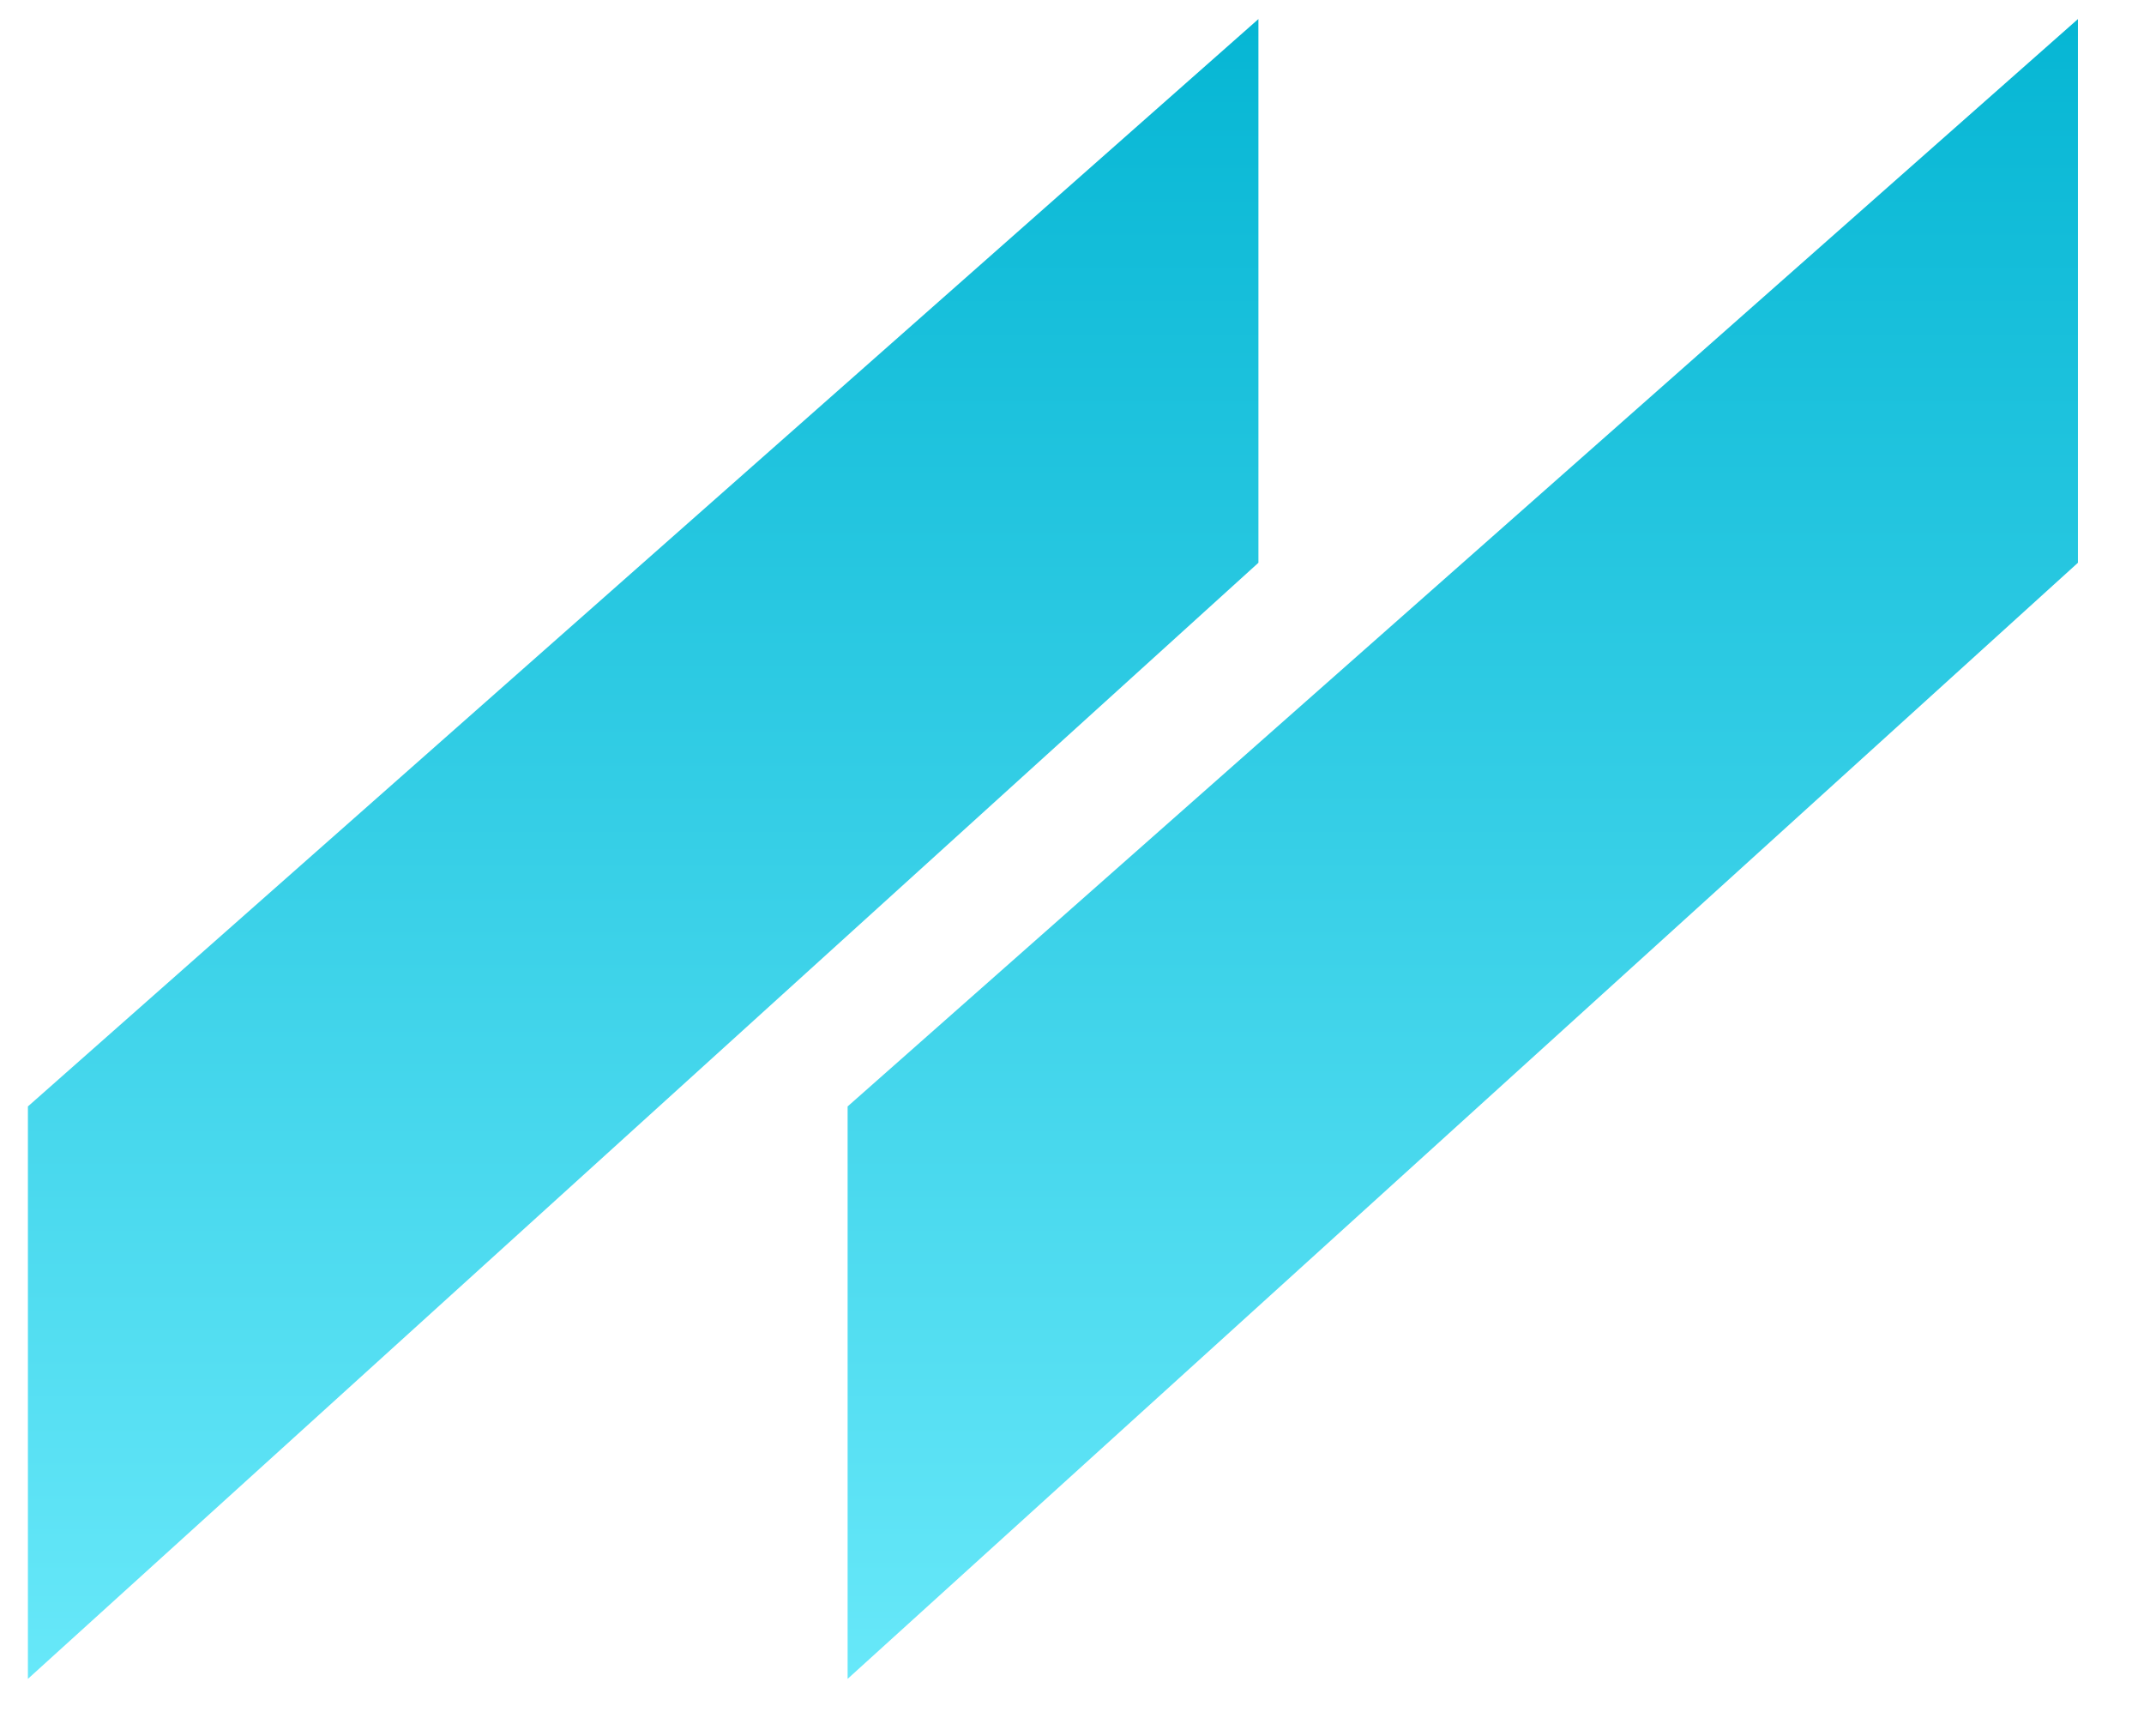
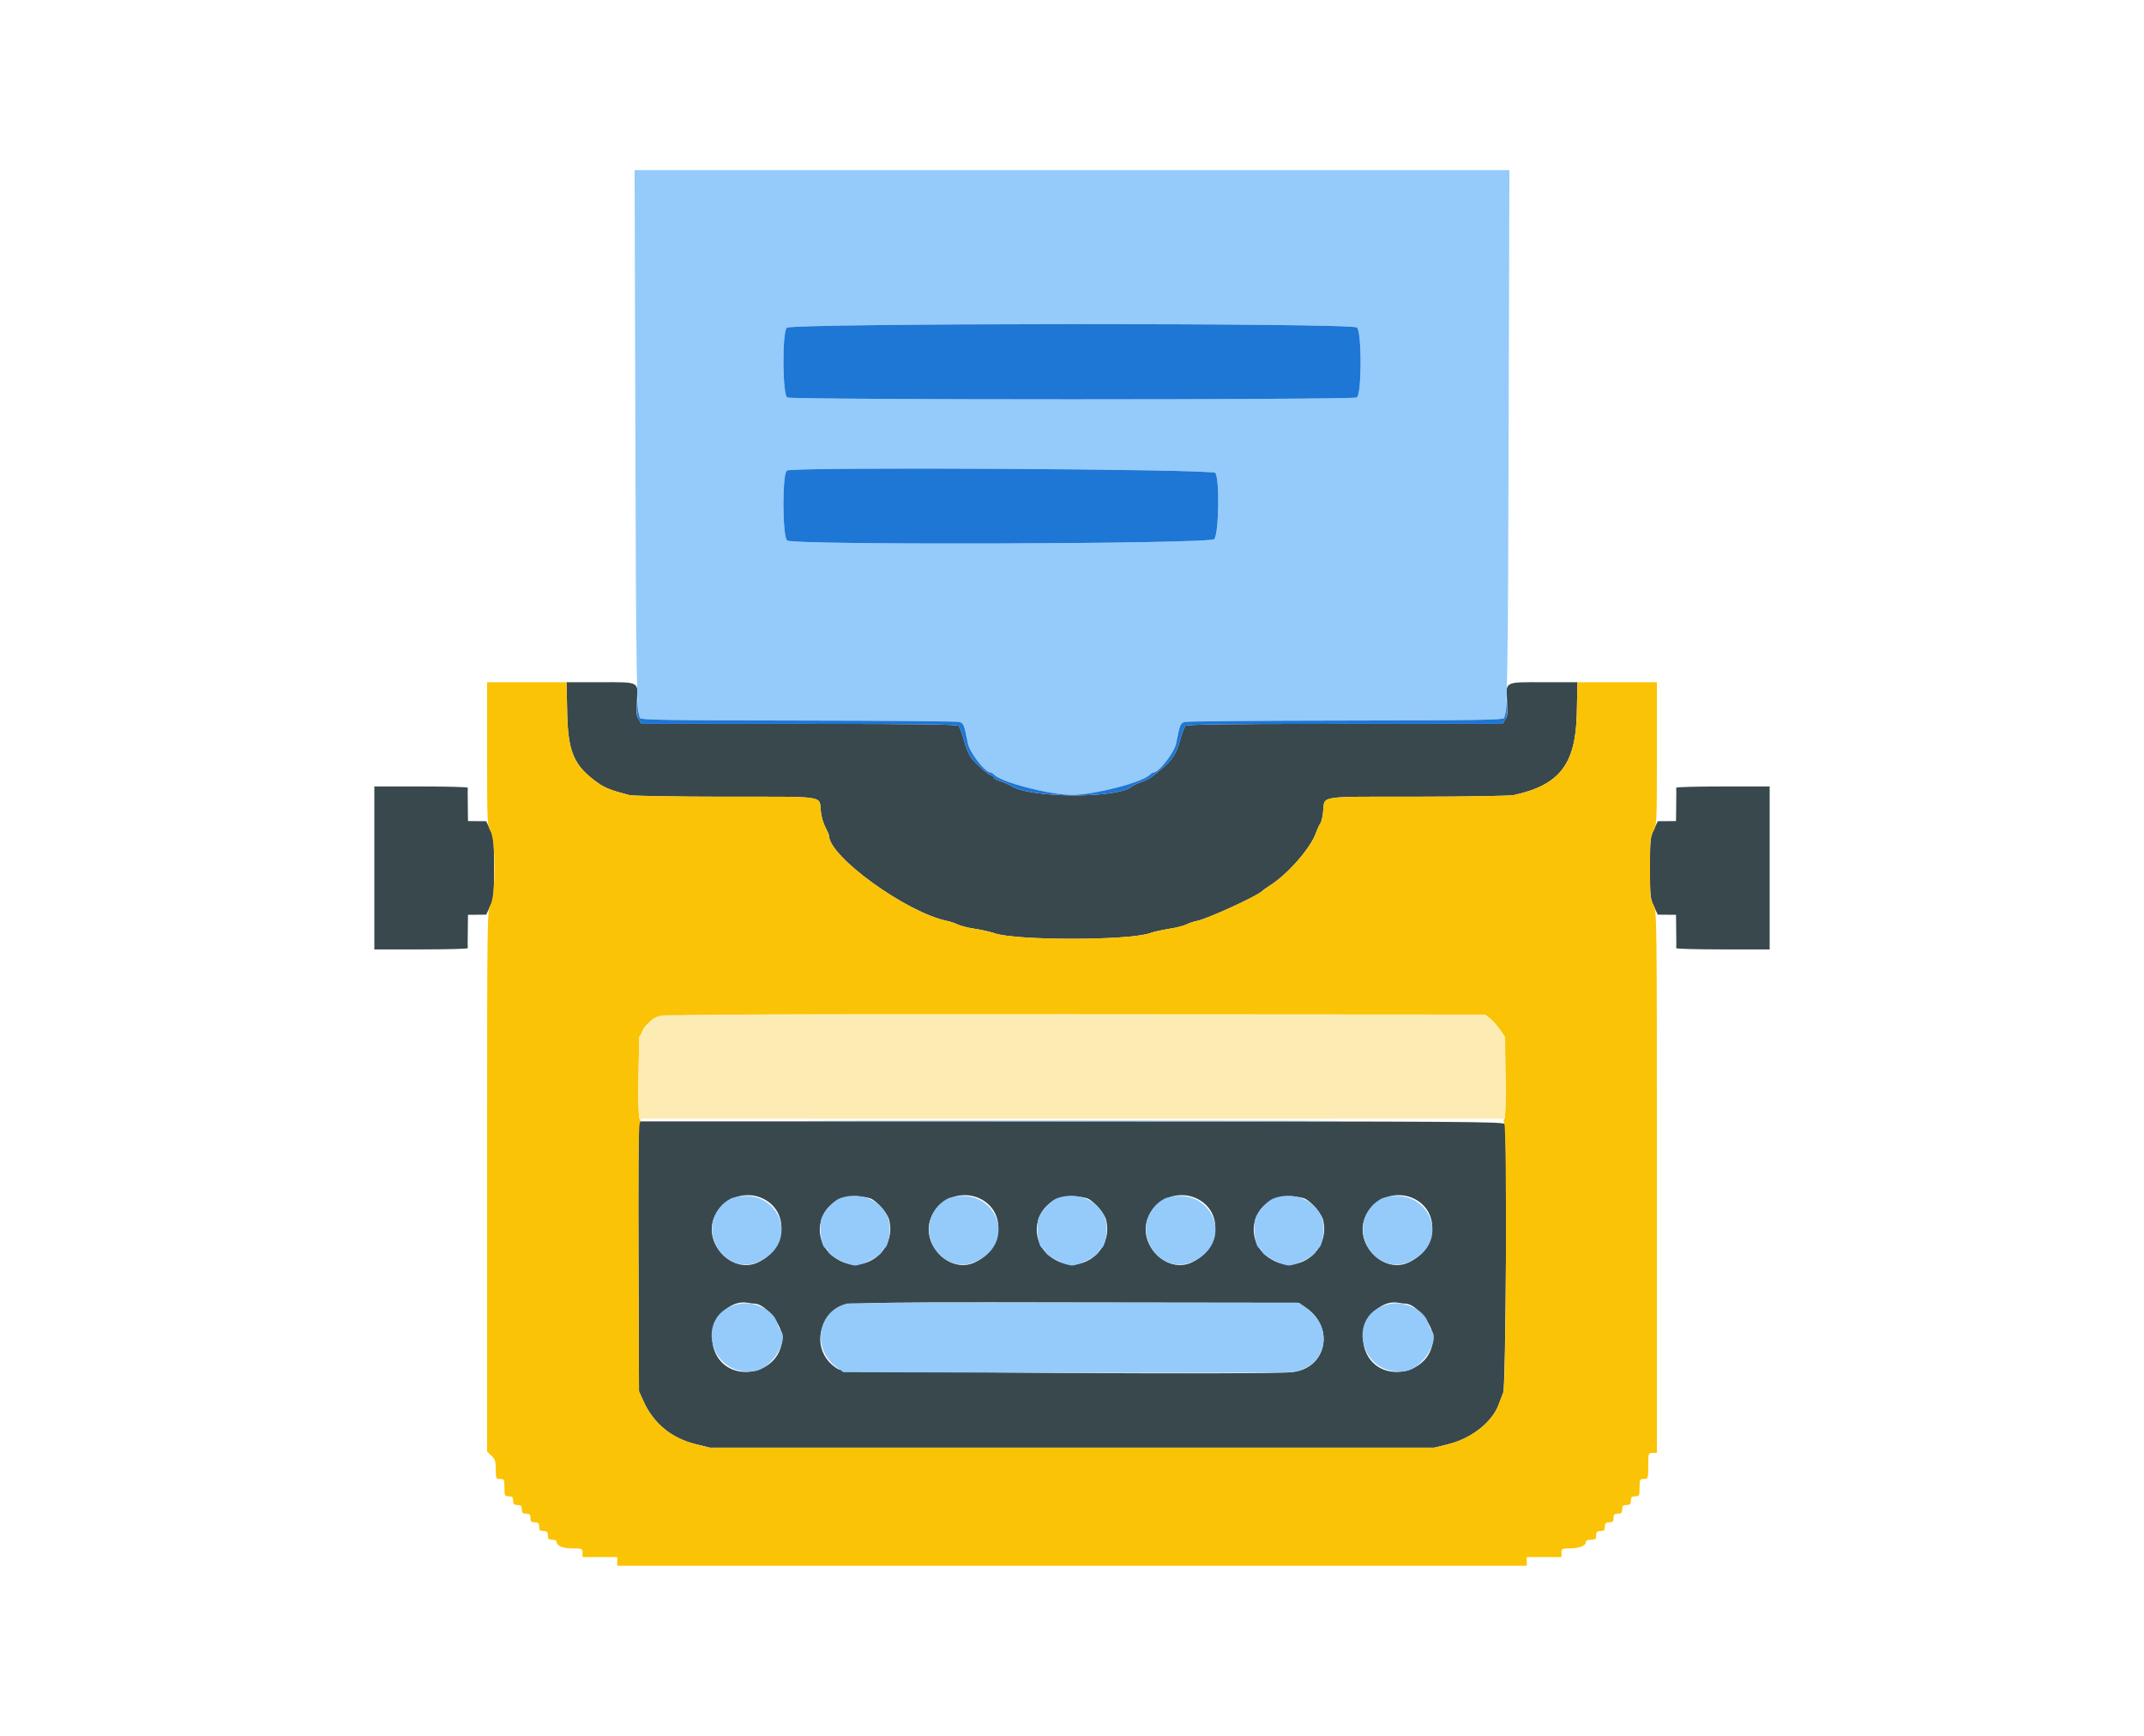
- <svg xmlns="http://www.w3.org/2000/svg" xmlns:xlink="http://www.w3.org/1999/xlink" version="1.1" preserveAspectRatio="xMidYMid meet" viewBox="344.564 330.278 111.737 91.218" width="53.87" height="43.61">
-   <defs>
-     <path d="M453.3 331.28L453.3 359.85L388.64 418.5L388.64 388.42L453.3 331.28Z" id="aFZf6T5ED" />
-     <linearGradient id="gradientb2ThqnP5Op" gradientUnits="userSpaceOnUse" x1="420.97" y1="331.28" x2="420.97" y2="418.5">
-       <stop style="stop-color: #06b6d4;stop-opacity: 1" offset="0%" />
-       <stop style="stop-color: #67e8f9;stop-opacity: 1" offset="100%" />
-     </linearGradient>
-     <path d="M410.23 331.28L410.23 359.85L345.56 418.5L345.56 388.42L410.23 331.28Z" id="a9fehgwfM" />
-     <linearGradient id="gradientk1wNV9Ostb" gradientUnits="userSpaceOnUse" x1="377.89" y1="331.28" x2="377.89" y2="418.5">
-       <stop style="stop-color: #06b6d4;stop-opacity: 1" offset="0%" />
-       <stop style="stop-color: #67e8f9;stop-opacity: 1" offset="100%" />
-     </linearGradient>
-   </defs>
-   <g>
-     <g>
-       <use xlink:href="#aFZf6T5ED" opacity="1" fill="url(#gradientb2ThqnP5Op)" />
-     </g>
-     <g>
-       <use xlink:href="#a9fehgwfM" opacity="1" fill="url(#gradientk1wNV9Ostb)" />
-     </g>
+ <svg xmlns="http://www.w3.org/2000/svg" id="svg" version="1.1" width="53.87" height="43.61" viewBox="0, 0, 400,400">
+   <g id="svgg">
+     <path id="path0" d="M83.660 164.300 C 83.848 173.273,85.215 176.437,90.568 180.283 C 92.375 181.580,93.702 182.105,98.000 183.218 C 98.770 183.418,108.799 183.585,120.286 183.590 C 143.922 183.601,141.693 183.247,142.121 187.057 C 142.248 188.188,142.723 189.805,143.176 190.651 C 143.629 191.496,144.000 192.352,144.000 192.553 C 144.000 197.381,161.868 210.294,171.200 212.209 C 171.970 212.367,173.078 212.740,173.662 213.039 C 174.245 213.337,176.030 213.784,177.628 214.031 C 179.225 214.279,181.251 214.736,182.129 215.045 C 186.989 216.760,213.011 216.760,217.871 215.045 C 218.749 214.736,220.775 214.279,222.372 214.031 C 223.970 213.784,225.755 213.337,226.338 213.039 C 226.922 212.740,228.030 212.367,228.800 212.209 C 231.274 211.701,242.625 206.513,243.779 205.363 C 244.020 205.122,244.934 204.469,245.809 203.912 C 249.776 201.386,255.012 195.368,256.219 191.946 C 256.544 191.024,256.995 190.048,257.219 189.777 C 257.444 189.506,257.736 188.321,257.869 187.142 C 258.309 183.234,256.071 183.602,279.514 183.583 C 290.891 183.573,300.920 183.407,301.800 183.214 C 312.421 180.886,316.093 176.109,316.340 164.300 L 316.489 157.200 308.635 157.200 C 299.474 157.200,299.945 156.935,300.300 161.893 C 300.462 164.161,300.364 164.995,299.844 165.789 L 299.182 166.800 262.840 166.800 C 233.917 166.800,226.412 166.904,226.076 167.309 C 225.843 167.589,225.291 169.127,224.847 170.727 C 223.985 173.837,222.905 175.431,220.259 177.495 C 219.347 178.207,218.373 178.980,218.097 179.214 C 217.820 179.447,216.845 179.902,215.931 180.224 C 215.017 180.547,214.021 181.017,213.717 181.269 C 210.388 184.032,190.432 183.926,186.000 181.122 C 185.450 180.774,184.325 180.275,183.500 180.014 C 182.675 179.752,182.000 179.384,182.000 179.196 C 182.000 179.008,181.685 178.754,181.300 178.631 C 180.554 178.394,178.354 176.470,176.880 174.767 C 176.388 174.199,175.617 172.403,175.166 170.776 C 174.716 169.149,174.157 167.589,173.924 167.309 C 173.588 166.904,166.083 166.800,137.160 166.800 L 100.818 166.800 100.156 165.789 C 99.636 164.995,99.538 164.161,99.700 161.893 C 100.055 156.935,100.526 157.200,91.365 157.200 L 83.511 157.200 83.660 164.300 M39.216 200.000 L 39.216 218.773 50.004 218.773 C 55.937 218.773,60.772 218.644,60.748 218.486 C 60.725 218.329,60.727 216.535,60.753 214.500 L 60.800 210.800 62.900 210.784 L 65.000 210.767 65.900 208.846 C 66.725 207.085,66.800 206.344,66.800 200.000 C 66.800 193.656,66.725 192.915,65.900 191.154 L 65.000 189.233 62.900 189.216 L 60.800 189.200 60.753 185.500 C 60.727 183.465,60.725 181.671,60.748 181.514 C 60.772 181.356,55.937 181.227,50.004 181.227 L 39.216 181.227 39.216 200.000 M339.252 181.514 C 339.275 181.671,339.273 183.465,339.247 185.500 L 339.200 189.200 337.100 189.216 L 335.000 189.233 334.100 191.154 C 333.275 192.915,333.200 193.656,333.200 200.000 C 333.200 206.344,333.275 207.085,334.100 208.846 L 335.000 210.767 337.100 210.784 L 339.200 210.800 339.247 214.500 C 339.273 216.535,339.275 218.329,339.252 218.486 C 339.228 218.644,344.063 218.773,349.996 218.773 L 360.784 218.773 360.784 200.000 L 360.784 181.227 349.996 181.227 C 344.063 181.227,339.228 181.356,339.252 181.514 M100.194 259.300 C 100.072 259.795,100.026 273.790,100.091 290.400 L 100.210 320.600 101.221 322.844 C 103.528 327.964,107.644 331.377,113.176 332.757 L 116.552 333.600 200.000 333.600 L 283.448 333.600 286.824 332.757 C 292.028 331.459,296.786 327.730,298.278 323.782 C 298.565 323.022,299.062 321.725,299.382 320.900 C 299.983 319.353,300.339 260.550,299.757 259.033 C 299.537 258.458,290.372 258.400,199.965 258.400 L 100.415 258.400 100.194 259.300 M129.106 276.355 C 134.982 279.542,134.082 287.923,127.540 290.929 C 121.807 293.563,115.117 286.781,117.458 280.708 C 119.231 276.110,124.810 274.025,129.106 276.355 M179.106 276.355 C 184.982 279.542,184.082 287.923,177.540 290.929 C 171.807 293.563,165.117 286.781,167.458 280.708 C 169.231 276.110,174.810 274.025,179.106 276.355 M229.106 276.355 C 234.982 279.542,234.082 287.923,227.540 290.929 C 221.807 293.563,215.117 286.781,217.458 280.708 C 219.231 276.110,224.810 274.025,229.106 276.355 M279.106 276.355 C 284.982 279.542,284.082 287.923,277.540 290.929 C 271.807 293.563,265.117 286.781,267.458 280.708 C 269.231 276.110,274.810 274.025,279.106 276.355 M153.516 276.138 C 154.942 276.655,157.470 279.544,157.862 281.104 C 159.559 287.864,152.645 293.608,146.535 290.514 C 138.748 286.571,141.293 275.661,150.000 275.661 C 151.210 275.661,152.792 275.876,153.516 276.138 M203.516 276.138 C 204.942 276.655,207.470 279.544,207.862 281.104 C 209.559 287.864,202.645 293.608,196.535 290.514 C 188.748 286.571,191.293 275.661,200.000 275.661 C 201.210 275.661,202.792 275.876,203.516 276.138 M253.516 276.138 C 254.942 276.655,257.470 279.544,257.862 281.104 C 259.559 287.864,252.645 293.608,246.535 290.514 C 238.748 286.571,241.293 275.661,250.000 275.661 C 251.210 275.661,252.792 275.876,253.516 276.138 M126.831 300.395 C 129.274 300.416,133.200 305.212,133.200 308.176 C 133.200 316.795,120.689 319.292,117.625 311.284 C 115.542 305.842,120.229 299.177,125.400 300.227 C 125.840 300.316,126.484 300.392,126.831 300.395 M253.922 301.346 C 260.676 306.027,258.628 315.387,250.673 316.193 C 244.392 316.829,147.445 316.225,146.200 315.541 C 141.407 312.910,140.542 306.696,144.428 302.810 C 147.337 299.902,144.016 300.060,200.634 300.133 L 252.269 300.200 253.922 301.346 M276.831 300.395 C 279.274 300.416,283.200 305.212,283.200 308.176 C 283.200 316.795,270.689 319.292,267.625 311.284 C 265.542 305.842,270.229 299.177,275.400 300.227 C 275.840 300.316,276.484 300.392,276.831 300.395 " stroke="none" fill="#39484d" fill-rule="evenodd" />
+     <path id="path1" d="M65.201 173.700 C 65.203 189.484,65.238 190.257,66.001 191.510 C 67.209 193.490,67.209 206.510,66.001 208.490 C 65.213 209.784,65.203 210.544,65.201 272.154 L 65.200 334.508 66.200 335.435 C 67.035 336.209,67.200 336.728,67.200 338.581 C 67.200 340.681,67.254 340.800,68.200 340.800 C 69.133 340.800,69.200 340.933,69.200 342.800 C 69.200 344.667,69.267 344.800,70.200 344.800 C 71.000 344.800,71.200 345.000,71.200 345.800 C 71.200 346.600,71.400 346.800,72.200 346.800 C 73.000 346.800,73.200 347.000,73.200 347.800 C 73.200 348.600,73.400 348.800,74.200 348.800 C 75.000 348.800,75.200 349.000,75.200 349.800 C 75.200 350.600,75.400 350.800,76.200 350.800 C 77.000 350.800,77.200 351.000,77.200 351.800 C 77.200 352.600,77.400 352.800,78.200 352.800 C 79.000 352.800,79.200 353.000,79.200 353.800 C 79.200 354.600,79.400 354.800,80.200 354.800 C 80.750 354.800,81.200 354.967,81.200 355.171 C 81.200 356.194,82.551 356.800,84.829 356.800 C 87.091 356.800,87.200 356.846,87.200 357.800 L 87.200 358.800 91.200 358.800 L 95.200 358.800 95.200 359.800 L 95.200 360.800 200.000 360.800 L 304.800 360.800 304.800 359.800 L 304.800 358.800 308.800 358.800 L 312.800 358.800 312.800 357.800 C 312.800 356.884,312.948 356.800,314.574 356.800 C 316.780 356.800,318.400 356.212,318.400 355.410 C 318.400 354.999,318.791 354.800,319.600 354.800 C 320.613 354.800,320.800 354.644,320.800 353.800 C 320.800 353.000,321.000 352.800,321.800 352.800 C 322.600 352.800,322.800 352.600,322.800 351.800 C 322.800 351.000,323.000 350.800,323.800 350.800 C 324.600 350.800,324.800 350.600,324.800 349.800 C 324.800 349.000,325.000 348.800,325.800 348.800 C 326.600 348.800,326.800 348.600,326.800 347.800 C 326.800 347.000,327.000 346.800,327.800 346.800 C 328.600 346.800,328.800 346.600,328.800 345.800 C 328.800 345.000,329.000 344.800,329.800 344.800 C 330.733 344.800,330.800 344.667,330.800 342.800 C 330.800 340.933,330.867 340.800,331.800 340.800 C 332.778 340.800,332.800 340.733,332.800 337.800 C 332.800 334.867,332.822 334.800,333.800 334.800 L 334.800 334.800 334.799 272.300 C 334.797 210.544,334.787 209.784,333.999 208.490 C 333.279 207.310,333.200 206.472,333.200 200.000 C 333.200 193.528,333.279 192.690,333.999 191.510 C 334.762 190.257,334.797 189.484,334.799 173.700 L 334.800 157.200 325.645 157.200 L 316.489 157.200 316.340 164.300 C 316.093 176.109,312.421 180.886,301.800 183.214 C 300.920 183.407,290.891 183.573,279.514 183.583 C 256.071 183.602,258.309 183.234,257.869 187.142 C 257.736 188.321,257.444 189.506,257.219 189.777 C 256.995 190.048,256.544 191.024,256.219 191.946 C 255.012 195.368,249.776 201.386,245.809 203.912 C 244.934 204.469,244.020 205.122,243.779 205.363 C 242.625 206.513,231.274 211.701,228.800 212.209 C 228.030 212.367,226.922 212.740,226.338 213.039 C 225.755 213.337,223.970 213.784,222.372 214.031 C 220.775 214.279,218.749 214.736,217.871 215.045 C 213.011 216.760,186.989 216.760,182.129 215.045 C 181.251 214.736,179.225 214.279,177.628 214.031 C 176.030 213.784,174.245 213.337,173.662 213.039 C 173.078 212.740,171.970 212.367,171.200 212.209 C 161.868 210.294,144.000 197.381,144.000 192.553 C 144.000 192.352,143.629 191.496,143.176 190.651 C 142.723 189.805,142.248 188.188,142.121 187.057 C 141.693 183.247,143.922 183.601,120.286 183.590 C 108.799 183.585,98.770 183.418,98.000 183.218 C 93.702 182.105,92.375 181.580,90.568 180.283 C 85.215 176.437,83.848 173.273,83.660 164.300 L 83.511 157.200 74.355 157.200 L 65.200 157.200 65.201 173.700 M296.271 234.637 C 296.892 235.097,297.940 236.267,298.600 237.237 L 299.800 239.000 299.927 248.126 C 300.008 253.880,299.905 257.432,299.650 257.740 C 299.397 258.045,299.384 258.446,299.617 258.813 C 300.265 259.838,300.074 319.122,299.417 320.800 C 299.115 321.570,298.618 322.867,298.312 323.682 C 296.794 327.723,292.083 331.445,286.824 332.757 L 283.448 333.600 200.000 333.600 L 116.552 333.600 113.176 332.757 C 107.644 331.377,103.528 327.964,101.221 322.844 L 100.210 320.600 100.095 290.092 C 100.023 270.761,100.124 259.316,100.372 258.853 C 100.630 258.371,100.624 257.984,100.354 257.714 C 100.092 257.452,99.991 254.024,100.072 248.152 C 100.211 238.191,100.367 237.526,103.132 235.053 C 104.650 233.695,105.944 233.677,200.871 233.739 L 295.141 233.800 296.271 234.637 " stroke="none" fill="#fbc305" fill-rule="evenodd" />
+     <path id="path2" d="M99.365 98.500 C 99.533 156.965,99.659 164.507,100.481 165.498 C 100.809 165.893,108.550 166.008,136.949 166.040 C 156.777 166.062,173.445 166.204,173.989 166.355 C 175.021 166.643,175.122 166.892,175.995 171.281 C 176.424 173.435,179.970 178.000,181.215 178.000 C 181.395 178.000,181.792 178.249,182.097 178.554 C 183.850 180.307,194.949 183.167,200.000 183.167 C 205.051 183.167,216.150 180.307,217.903 178.554 C 218.208 178.249,218.605 178.000,218.785 178.000 C 220.030 178.000,223.576 173.435,224.005 171.281 C 224.878 166.892,224.979 166.643,226.011 166.355 C 226.555 166.204,243.223 166.062,263.051 166.040 C 291.450 166.008,299.191 165.893,299.519 165.498 C 300.341 164.507,300.467 156.965,300.635 98.500 L 300.805 39.200 200.000 39.200 L 99.195 39.200 99.365 98.500 M265.669 75.462 C 266.820 76.504,266.782 90.967,265.626 91.586 C 264.547 92.164,135.453 92.164,134.374 91.586 C 133.276 90.999,133.177 76.730,134.262 75.531 C 135.241 74.449,264.474 74.381,265.669 75.462 M233.032 108.976 C 234.068 110.392,233.836 123.262,232.758 124.238 C 231.527 125.352,135.560 125.649,134.337 124.543 C 133.241 123.551,133.208 109.070,134.300 108.429 C 135.813 107.540,232.374 108.076,233.032 108.976 M150.300 258.300 C 177.635 258.357,222.365 258.357,249.700 258.300 C 277.035 258.243,254.670 258.197,200.000 258.197 C 145.330 258.197,122.965 258.243,150.300 258.300 M121.790 276.024 C 121.124 276.218,120.017 276.967,119.328 277.688 C 113.243 284.066,120.427 294.472,128.206 290.548 C 137.695 285.762,132.071 273.033,121.790 276.024 M146.507 276.130 C 145.257 276.585,143.412 278.474,142.461 280.274 C 141.583 281.938,142.163 287.600,143.212 287.600 C 143.396 287.600,143.662 287.964,143.803 288.409 C 144.125 289.424,148.351 291.600,150.000 291.600 C 151.649 291.600,155.875 289.424,156.197 288.409 C 156.338 287.964,156.604 287.600,156.788 287.600 C 157.357 287.600,158.000 285.179,157.999 283.040 C 157.995 277.612,152.133 274.087,146.507 276.130 M171.790 276.024 C 171.124 276.218,170.017 276.967,169.328 277.688 C 163.243 284.066,170.427 294.472,178.206 290.548 C 187.695 285.762,182.071 273.033,171.790 276.024 M196.507 276.130 C 195.257 276.585,193.412 278.474,192.461 280.274 C 191.583 281.938,192.163 287.600,193.212 287.600 C 193.396 287.600,193.662 287.964,193.803 288.409 C 194.125 289.424,198.351 291.600,200.000 291.600 C 201.649 291.600,205.875 289.424,206.197 288.409 C 206.338 287.964,206.604 287.600,206.788 287.600 C 207.357 287.600,208.000 285.179,207.999 283.040 C 207.995 277.612,202.133 274.087,196.507 276.130 M221.790 276.024 C 221.124 276.218,220.017 276.967,219.328 277.688 C 213.243 284.066,220.427 294.472,228.206 290.548 C 237.695 285.762,232.071 273.033,221.790 276.024 M246.507 276.130 C 245.257 276.585,243.412 278.474,242.461 280.274 C 241.583 281.938,242.163 287.600,243.212 287.600 C 243.396 287.600,243.662 287.964,243.803 288.409 C 244.125 289.424,248.351 291.600,250.000 291.600 C 251.649 291.600,255.875 289.424,256.197 288.409 C 256.338 287.964,256.604 287.600,256.788 287.600 C 257.357 287.600,258.000 285.179,257.999 283.040 C 257.995 277.612,252.133 274.087,246.507 276.130 M271.790 276.024 C 271.124 276.218,270.017 276.967,269.328 277.688 C 263.243 284.066,270.427 294.472,278.206 290.548 C 287.695 285.762,282.071 273.033,271.790 276.024 M123.516 300.417 C 112.785 302.238,116.128 317.544,126.909 315.947 C 130.711 315.383,134.893 308.789,132.848 306.580 C 132.655 306.371,132.281 305.524,132.016 304.697 C 131.130 301.925,126.972 299.831,123.516 300.417 M148.154 300.376 C 141.225 302.051,139.912 310.990,145.971 315.239 L 147.341 316.200 197.371 316.324 C 224.887 316.392,248.732 316.329,250.360 316.184 C 258.555 315.454,260.798 306.111,253.922 301.346 L 252.269 300.200 200.834 300.137 C 172.545 300.103,148.839 300.210,148.154 300.376 M273.516 300.417 C 262.785 302.238,266.128 317.544,276.909 315.947 C 280.711 315.383,284.893 308.789,282.848 306.580 C 282.655 306.371,282.281 305.524,282.016 304.697 C 281.130 301.925,276.972 299.831,273.516 300.417 " stroke="none" fill="#94cbfa" fill-rule="evenodd" />
+     <path id="path3" d="M105.284 233.992 C 103.705 234.368,102.651 235.258,101.248 237.400 L 100.200 239.000 100.200 248.400 L 100.200 257.800 200.000 257.800 L 299.800 257.800 299.800 248.400 L 299.800 239.000 298.600 237.237 C 297.940 236.267,296.892 235.097,296.271 234.637 L 295.141 233.800 200.871 233.739 C 149.022 233.705,106.008 233.819,105.284 233.992 " stroke="none" fill="#fcecb3" fill-rule="evenodd" />
+     <path id="path4" d="M134.262 75.531 C 133.177 76.730,133.276 90.999,134.374 91.586 C 135.453 92.164,264.547 92.164,265.626 91.586 C 266.782 90.967,266.820 76.504,265.669 75.462 C 264.474 74.381,135.241 74.449,134.262 75.531 M134.300 108.429 C 133.208 109.070,133.241 123.551,134.337 124.543 C 135.560 125.649,231.527 125.352,232.758 124.238 C 233.836 123.262,234.068 110.392,233.032 108.976 C 232.374 108.076,135.813 107.540,134.300 108.429 M99.676 162.611 C 99.624 164.249,99.800 165.307,100.223 165.911 L 100.845 166.800 137.174 166.800 C 166.086 166.800,173.588 166.904,173.924 167.309 C 174.157 167.589,174.716 169.149,175.166 170.776 C 175.617 172.403,176.388 174.199,176.880 174.767 C 178.354 176.470,180.554 178.394,181.300 178.631 C 181.685 178.754,182.000 179.008,182.000 179.196 C 182.000 179.384,182.675 179.752,183.500 180.014 C 184.325 180.275,185.450 180.774,186.000 181.122 C 190.432 183.926,210.388 184.032,213.717 181.269 C 214.021 181.017,215.017 180.547,215.931 180.224 C 216.845 179.902,217.820 179.447,218.097 179.214 C 218.373 178.980,219.347 178.207,220.259 177.495 C 222.905 175.431,223.985 173.837,224.847 170.727 C 225.291 169.127,225.843 167.589,226.076 167.309 C 226.412 166.904,233.914 166.800,262.826 166.800 L 299.155 166.800 299.777 165.911 C 300.200 165.307,300.376 164.249,300.324 162.611 L 300.249 160.200 300.102 162.586 C 300.021 163.899,299.763 165.204,299.528 165.486 C 299.187 165.897,291.883 166.008,263.051 166.040 C 243.223 166.062,226.555 166.204,226.011 166.355 C 224.979 166.643,224.878 166.892,224.005 171.281 C 223.576 173.435,220.030 178.000,218.785 178.000 C 218.605 178.000,218.208 178.249,217.903 178.554 C 216.150 180.307,205.051 183.167,200.000 183.167 C 194.949 183.167,183.850 180.307,182.097 178.554 C 181.792 178.249,181.395 178.000,181.215 178.000 C 179.970 178.000,176.424 173.435,175.995 171.281 C 175.122 166.892,175.021 166.643,173.989 166.355 C 173.445 166.204,156.777 166.062,136.949 166.040 C 108.117 166.008,100.813 165.897,100.472 165.486 C 100.237 165.204,99.979 163.899,99.898 162.586 L 99.751 160.200 99.676 162.611 " stroke="none" fill="#1e76d5" fill-rule="evenodd" />
  </g>
</svg>
